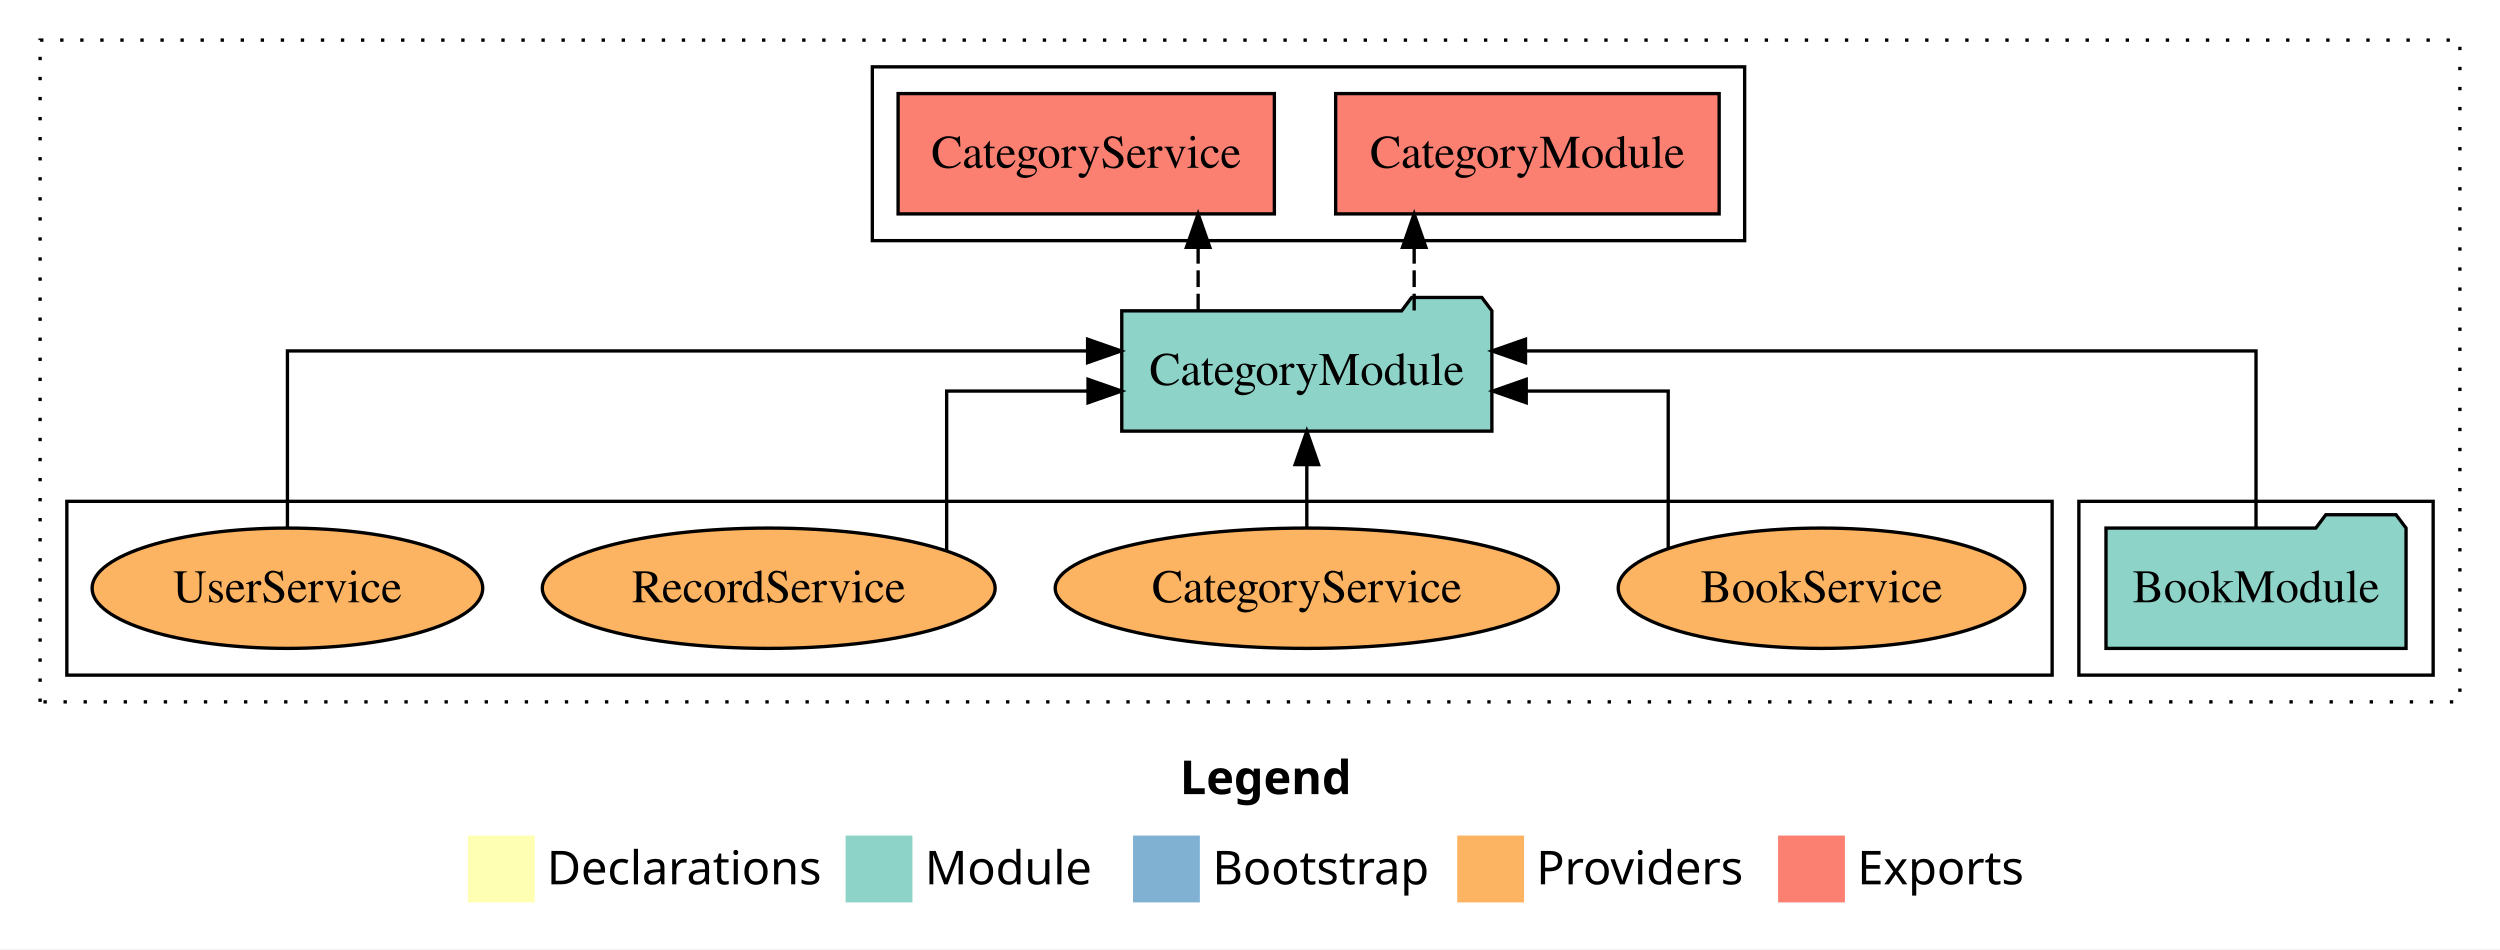
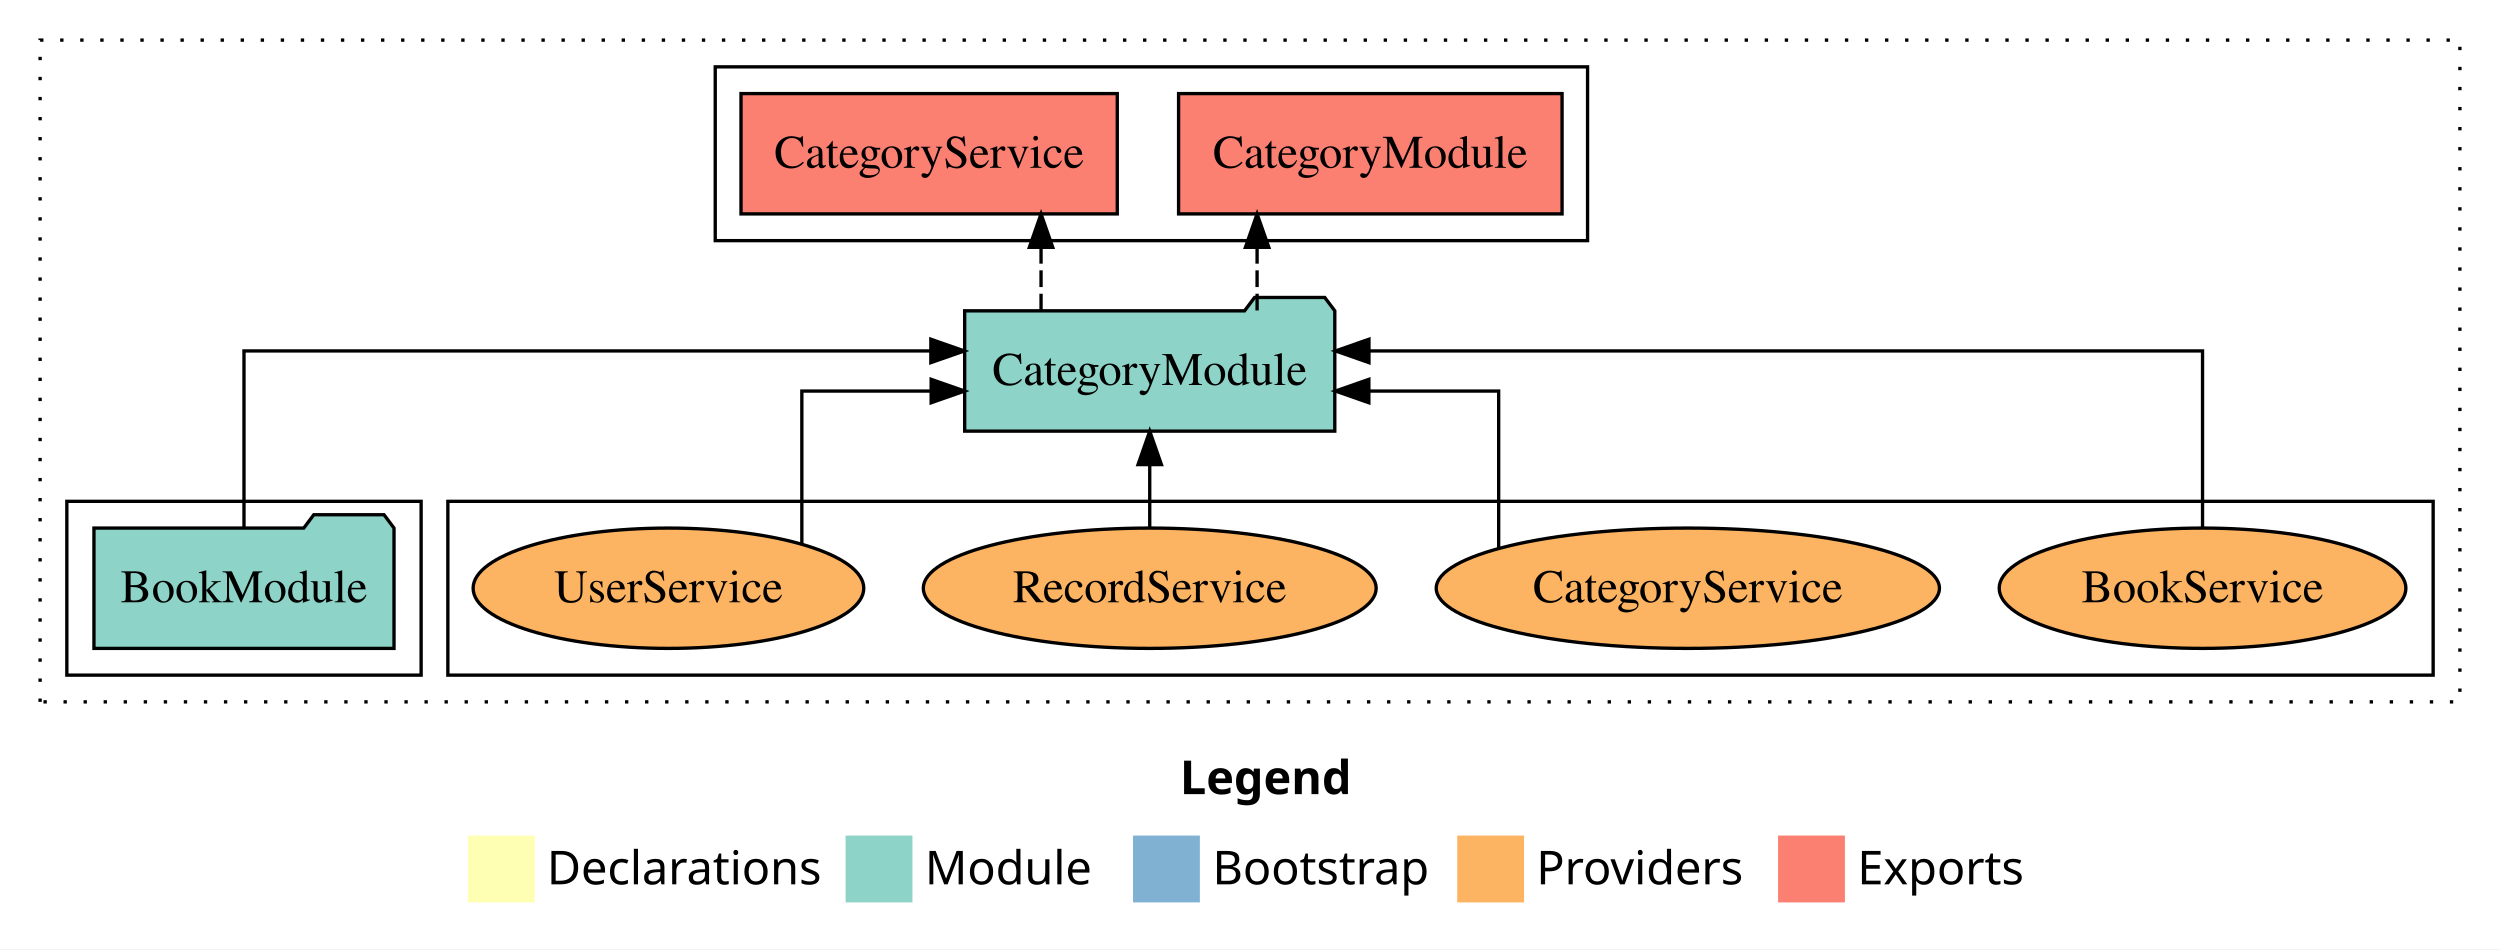
<svg xmlns="http://www.w3.org/2000/svg" width="748pt" height="284pt" viewBox="0.00 0.00 748.00 284.00">
  <g id="graph0" class="graph" transform="scale(1 1) rotate(0) translate(4 280)">
    <polygon fill="white" stroke="transparent" points="-4,4 -4,-280 744,-280 744,4 -4,4" />
    <text text-anchor="start" x="349.01" y="-42.4" font-family="sans-serif" font-weight="bold" font-size="14.00">Legend</text>
    <polygon fill="#ffffb3" stroke="transparent" points="136,-10 136,-30 156,-30 156,-10 136,-10" />
    <text text-anchor="start" x="159.63" y="-15.4" font-family="sans-serif" font-size="14.00">  Declarations</text>
    <polygon fill="#8dd3c7" stroke="transparent" points="249,-10 249,-30 269,-30 269,-10 249,-10" />
    <text text-anchor="start" x="272.73" y="-15.4" font-family="sans-serif" font-size="14.00">  Module</text>
    <polygon fill="#80b1d3" stroke="transparent" points="335,-10 335,-30 355,-30 355,-10 335,-10" />
    <text text-anchor="start" x="358.78" y="-15.4" font-family="sans-serif" font-size="14.00">  Bootstrap</text>
    <polygon fill="#fdb462" stroke="transparent" points="432,-10 432,-30 452,-30 452,-10 432,-10" />
    <text text-anchor="start" x="455.67" y="-15.4" font-family="sans-serif" font-size="14.00">  Providers</text>
    <polygon fill="#fb8072" stroke="transparent" points="528,-10 528,-30 548,-30 548,-10 528,-10" />
    <text text-anchor="start" x="551.73" y="-15.4" font-family="sans-serif" font-size="14.00">  Exports</text>
    <g id="clust1" class="cluster">
      <polygon fill="none" stroke="black" stroke-dasharray="1,5" points="8,-70 8,-268 732,-268 732,-70 8,-70" />
    </g>
    <g id="clust4" class="cluster">
-       <polygon fill="none" stroke="black" points="257,-208 257,-260 518,-260 518,-208 257,-208" />
+       <polygon fill="none" stroke="black" points="210,-208 210,-260 471,-260 471,-208 210,-208" />
+     </g>
+     <g id="clust6" class="cluster">
+       <polygon fill="none" stroke="black" points="130,-78 130,-130 724,-130 724,-78 130,-78" />
    </g>
    <g id="clust3" class="cluster">
-       <polygon fill="none" stroke="black" points="618,-78 618,-130 724,-130 724,-78 618,-78" />
-     </g>
-     <g id="clust6" class="cluster">
-       <polygon fill="none" stroke="black" points="16,-78 16,-130 610,-130 610,-78 16,-78" />
+       <polygon fill="none" stroke="black" points="16,-78 16,-130 122,-130 122,-78 16,-78" />
    </g>
    <g id="node1" class="node">
-       <polygon fill="#8dd3c7" stroke="black" points="715.89,-122 712.89,-126 691.89,-126 688.89,-122 626.11,-122 626.11,-86 715.89,-86 715.89,-122" />
-       <text text-anchor="middle" x="671" y="-99.8" font-family="Times,serif" font-size="14.00">BookModule</text>
+       <polygon fill="#8dd3c7" stroke="black" points="113.89,-122 110.89,-126 89.89,-126 86.89,-122 24.11,-122 24.11,-86 113.89,-86 113.89,-122" />
+       <text text-anchor="middle" x="69" y="-99.8" font-family="Times,serif" font-size="14.00">BookModule</text>
    </g>
    <g id="node2" class="node">
-       <polygon fill="#8dd3c7" stroke="black" points="442.37,-187 439.37,-191 418.37,-191 415.37,-187 331.63,-187 331.63,-151 442.37,-151 442.37,-187" />
-       <text text-anchor="middle" x="387" y="-164.8" font-family="Times,serif" font-size="14.00">CategoryModule</text>
+       <polygon fill="#8dd3c7" stroke="black" points="395.37,-187 392.37,-191 371.37,-191 368.37,-187 284.63,-187 284.63,-151 395.37,-151 395.37,-187" />
+       <text text-anchor="middle" x="340" y="-164.8" font-family="Times,serif" font-size="14.00">CategoryModule</text>
    </g>
    <g id="edge1" class="edge">
-       <path fill="none" stroke="black" d="M671,-122.28C671,-143.32 671,-175 671,-175 671,-175 452.43,-175 452.43,-175" />
-       <polygon fill="black" stroke="black" points="452.43,-171.5 442.43,-175 452.43,-178.5 452.43,-171.5" />
+       <path fill="none" stroke="black" d="M69,-122.28C69,-143.32 69,-175 69,-175 69,-175 274.51,-175 274.51,-175" />
+       <polygon fill="black" stroke="black" points="274.51,-178.5 284.51,-175 274.51,-171.5 274.51,-178.5" />
    </g>
    <g id="node3" class="node">
-       <polygon fill="#fb8072" stroke="black" points="510.37,-252 395.63,-252 395.63,-216 510.37,-216 510.37,-252" />
-       <text text-anchor="middle" x="453" y="-229.8" font-family="Times,serif" font-size="14.00">CategoryModule </text>
+       <polygon fill="#fb8072" stroke="black" points="463.37,-252 348.63,-252 348.63,-216 463.37,-216 463.37,-252" />
+       <text text-anchor="middle" x="406" y="-229.8" font-family="Times,serif" font-size="14.00">CategoryModule </text>
    </g>
    <g id="edge2" class="edge">
-       <path fill="none" stroke="black" stroke-dasharray="5,2" d="M419.12,-187.11C419.12,-187.11 419.12,-205.99 419.12,-205.99" />
-       <polygon fill="black" stroke="black" points="415.63,-205.99 419.12,-215.99 422.63,-205.99 415.63,-205.99" />
+       <path fill="none" stroke="black" stroke-dasharray="5,2" d="M372.12,-187.11C372.12,-187.11 372.12,-205.99 372.12,-205.99" />
+       <polygon fill="black" stroke="black" points="368.63,-205.99 372.12,-215.99 375.63,-205.99 368.63,-205.99" />
    </g>
    <g id="node4" class="node">
-       <polygon fill="#fb8072" stroke="black" points="377.29,-252 264.71,-252 264.71,-216 377.29,-216 377.29,-252" />
-       <text text-anchor="middle" x="321" y="-229.8" font-family="Times,serif" font-size="14.00">CategoryService </text>
+       <polygon fill="#fb8072" stroke="black" points="330.29,-252 217.71,-252 217.71,-216 330.29,-216 330.29,-252" />
+       <text text-anchor="middle" x="274" y="-229.8" font-family="Times,serif" font-size="14.00">CategoryService </text>
    </g>
    <g id="edge3" class="edge">
-       <path fill="none" stroke="black" stroke-dasharray="5,2" d="M354.48,-187.11C354.48,-187.11 354.48,-205.99 354.48,-205.99" />
-       <polygon fill="black" stroke="black" points="350.98,-205.99 354.48,-215.99 357.98,-205.99 350.98,-205.99" />
+       <path fill="none" stroke="black" stroke-dasharray="5,2" d="M307.48,-187.11C307.48,-187.11 307.48,-205.99 307.48,-205.99" />
+       <polygon fill="black" stroke="black" points="303.98,-205.99 307.48,-215.99 310.98,-205.99 303.98,-205.99" />
    </g>
    <g id="node5" class="node">
-       <ellipse fill="#fdb462" stroke="black" cx="541" cy="-104" rx="60.84" ry="18" />
-       <text text-anchor="middle" x="541" y="-99.8" font-family="Times,serif" font-size="14.00">BookService</text>
+       <ellipse fill="#fdb462" stroke="black" cx="655" cy="-104" rx="60.84" ry="18" />
+       <text text-anchor="middle" x="655" y="-99.8" font-family="Times,serif" font-size="14.00">BookService</text>
    </g>
    <g id="edge4" class="edge">
-       <path fill="none" stroke="black" d="M495.13,-115.94C495.13,-133.18 495.13,-163 495.13,-163 495.13,-163 452.65,-163 452.65,-163" />
-       <polygon fill="black" stroke="black" points="452.65,-159.5 442.65,-163 452.65,-166.5 452.65,-159.5" />
+       <path fill="none" stroke="black" d="M655,-122.28C655,-143.32 655,-175 655,-175 655,-175 405.59,-175 405.59,-175" />
+       <polygon fill="black" stroke="black" points="405.59,-171.5 395.59,-175 405.59,-178.5 405.59,-171.5" />
    </g>
    <g id="node6" class="node">
-       <ellipse fill="#fdb462" stroke="black" cx="387" cy="-104" rx="75.28" ry="18" />
-       <text text-anchor="middle" x="387" y="-99.8" font-family="Times,serif" font-size="14.00">CategoryService</text>
+       <ellipse fill="#fdb462" stroke="black" cx="501" cy="-104" rx="75.28" ry="18" />
+       <text text-anchor="middle" x="501" y="-99.8" font-family="Times,serif" font-size="14.00">CategoryService</text>
    </g>
    <g id="edge5" class="edge">
-       <path fill="none" stroke="black" d="M387,-122.11C387,-122.11 387,-140.99 387,-140.99" />
-       <polygon fill="black" stroke="black" points="383.5,-140.99 387,-150.99 390.5,-140.99 383.5,-140.99" />
+       <path fill="none" stroke="black" d="M444.4,-115.94C444.4,-133.18 444.4,-163 444.4,-163 444.4,-163 405.56,-163 405.56,-163" />
+       <polygon fill="black" stroke="black" points="405.56,-159.5 395.56,-163 405.56,-166.5 405.56,-159.5" />
    </g>
    <g id="node7" class="node">
-       <ellipse fill="#fdb462" stroke="black" cx="226" cy="-104" rx="67.75" ry="18" />
-       <text text-anchor="middle" x="226" y="-99.8" font-family="Times,serif" font-size="14.00">RecordService</text>
+       <ellipse fill="#fdb462" stroke="black" cx="340" cy="-104" rx="67.75" ry="18" />
+       <text text-anchor="middle" x="340" y="-99.8" font-family="Times,serif" font-size="14.00">RecordService</text>
    </g>
    <g id="edge6" class="edge">
-       <path fill="none" stroke="black" d="M279.24,-115.38C279.24,-132.52 279.24,-163 279.24,-163 279.24,-163 321.54,-163 321.54,-163" />
-       <polygon fill="black" stroke="black" points="321.54,-166.5 331.54,-163 321.54,-159.5 321.54,-166.5" />
+       <path fill="none" stroke="black" d="M340,-122.11C340,-122.11 340,-140.99 340,-140.99" />
+       <polygon fill="black" stroke="black" points="336.5,-140.99 340,-150.99 343.5,-140.99 336.5,-140.99" />
    </g>
    <g id="node8" class="node">
-       <ellipse fill="#fdb462" stroke="black" cx="82" cy="-104" rx="58.44" ry="18" />
-       <text text-anchor="middle" x="82" y="-99.8" font-family="Times,serif" font-size="14.00">UserService</text>
+       <ellipse fill="#fdb462" stroke="black" cx="196" cy="-104" rx="58.44" ry="18" />
+       <text text-anchor="middle" x="196" y="-99.8" font-family="Times,serif" font-size="14.00">UserService</text>
    </g>
    <g id="edge7" class="edge">
-       <path fill="none" stroke="black" d="M82,-122.28C82,-143.32 82,-175 82,-175 82,-175 321.41,-175 321.41,-175" />
-       <polygon fill="black" stroke="black" points="321.41,-178.5 331.41,-175 321.41,-171.5 321.41,-178.5" />
+       <path fill="none" stroke="black" d="M235.91,-117.39C235.91,-134.8 235.91,-163 235.91,-163 235.91,-163 274.6,-163 274.6,-163" />
+       <polygon fill="black" stroke="black" points="274.6,-166.5 284.6,-163 274.6,-159.5 274.6,-166.5" />
    </g>
  </g>
</svg>
